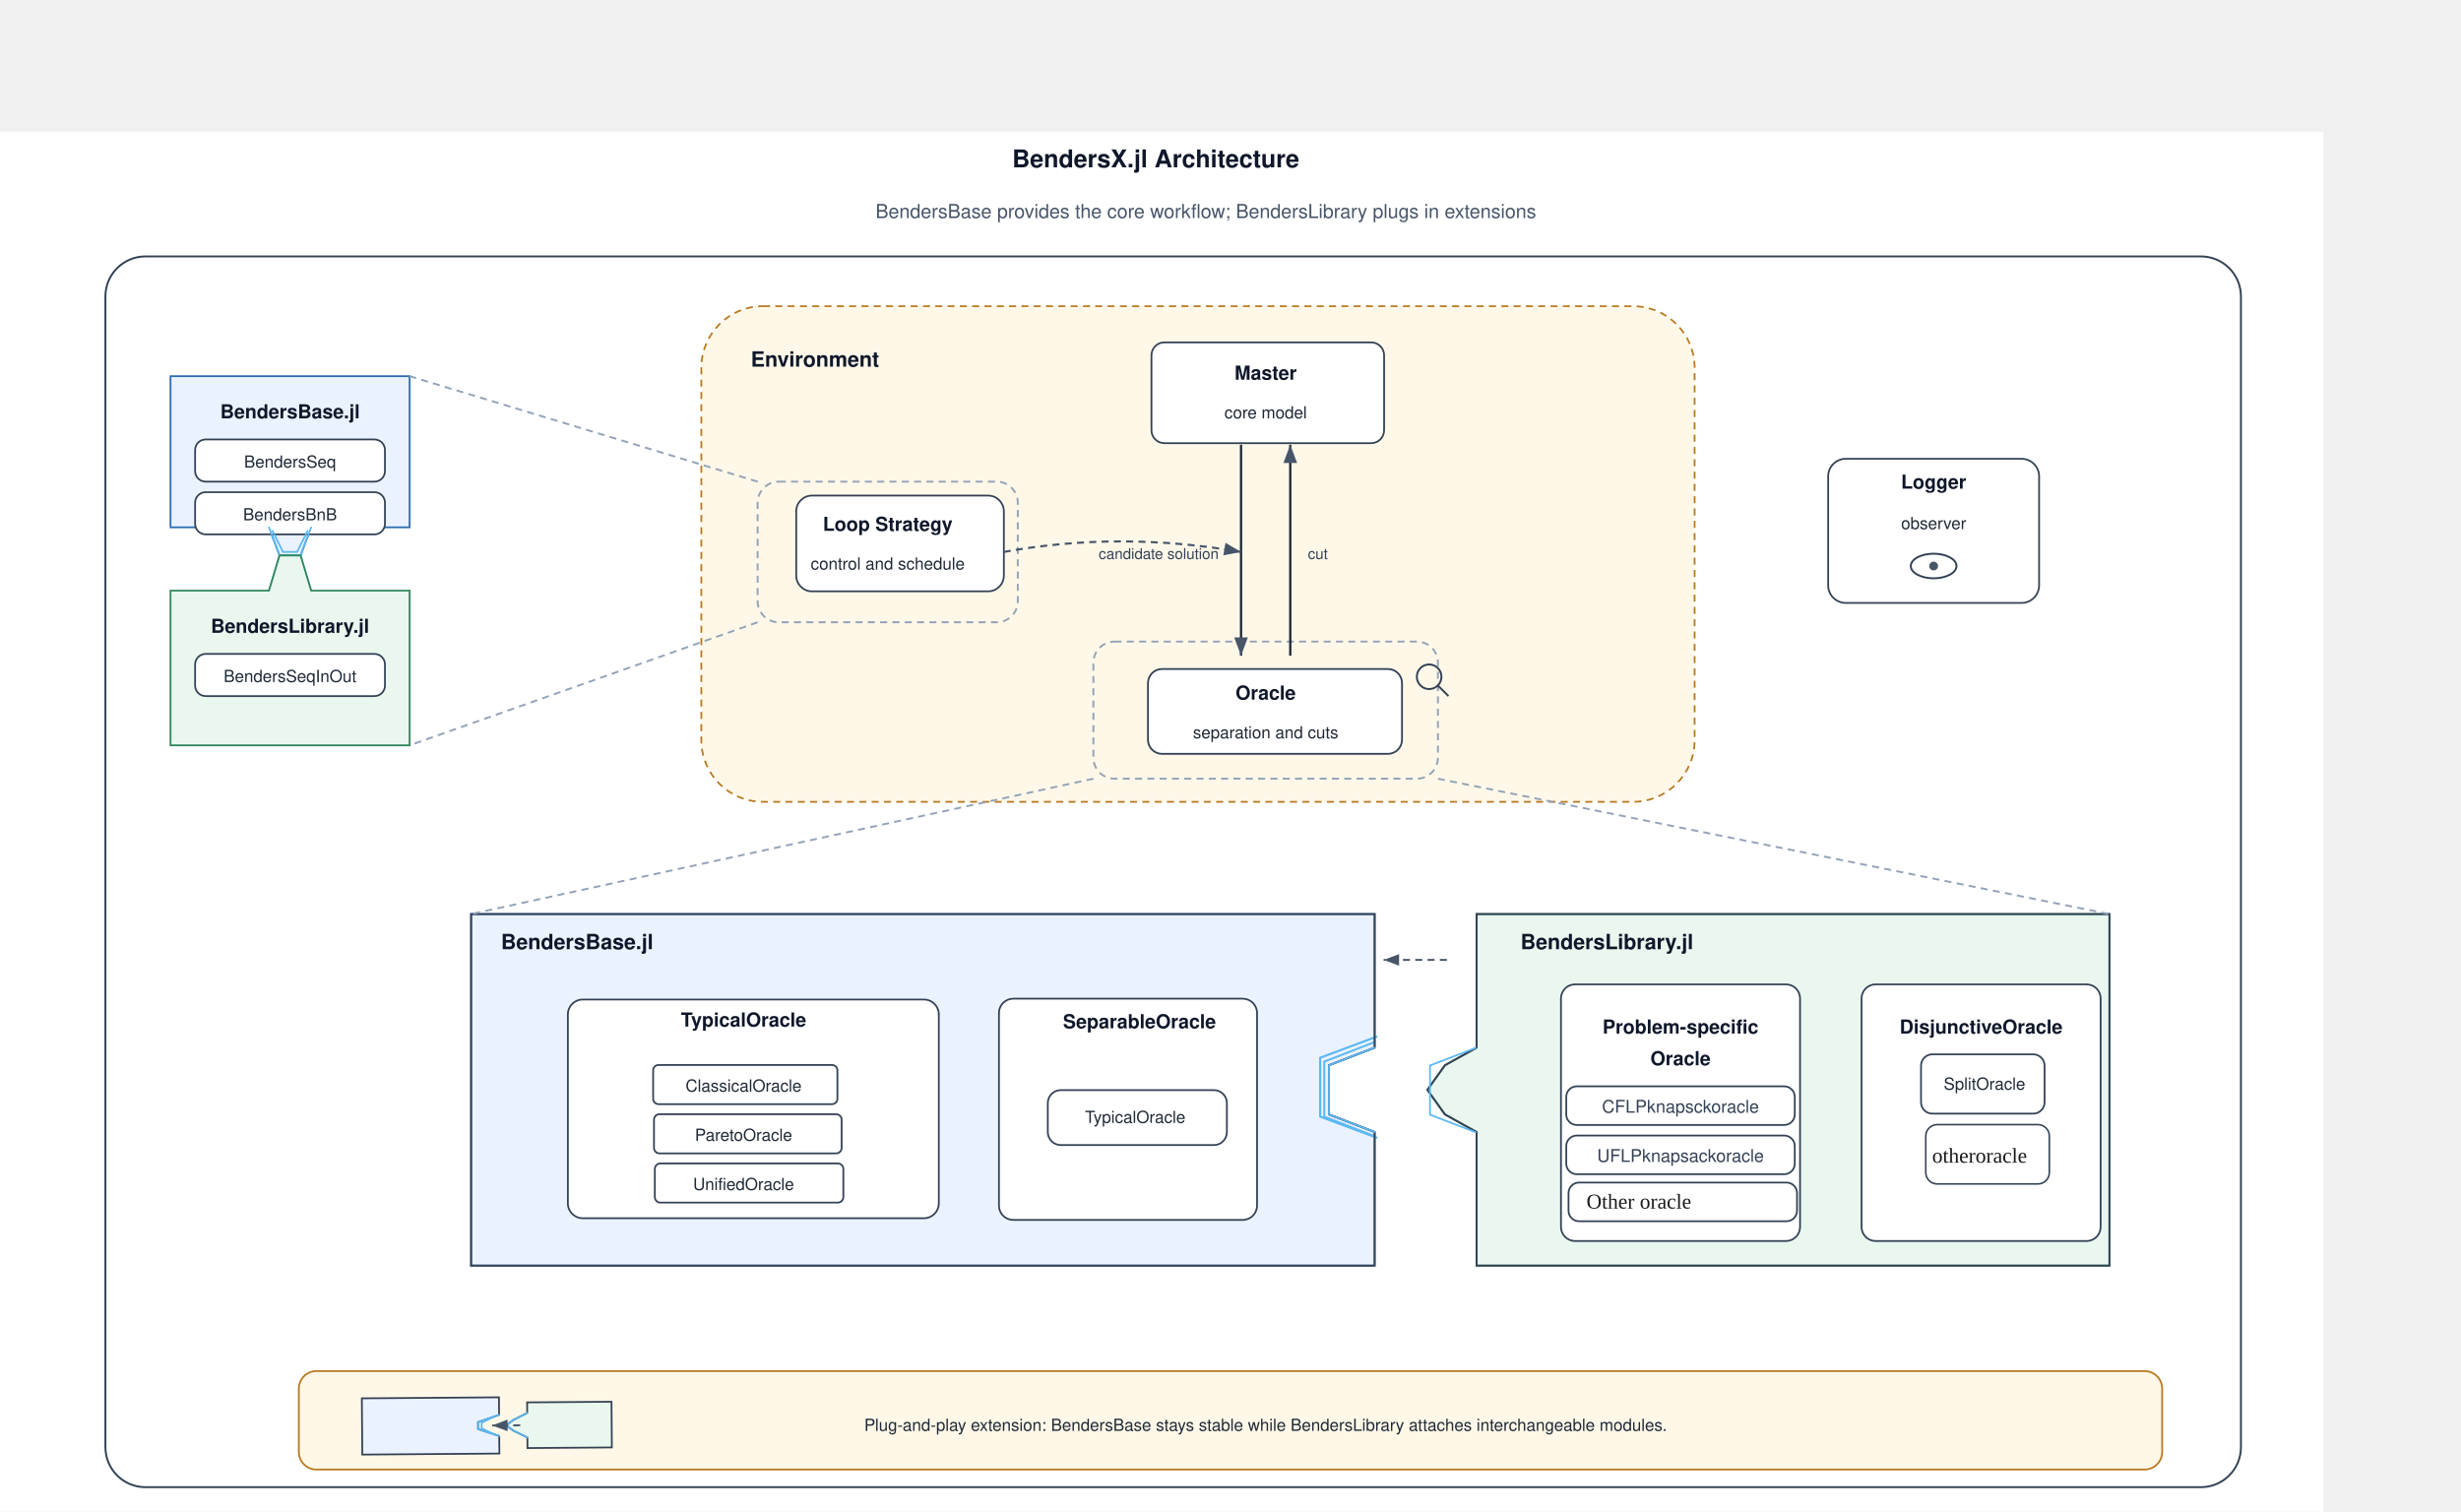
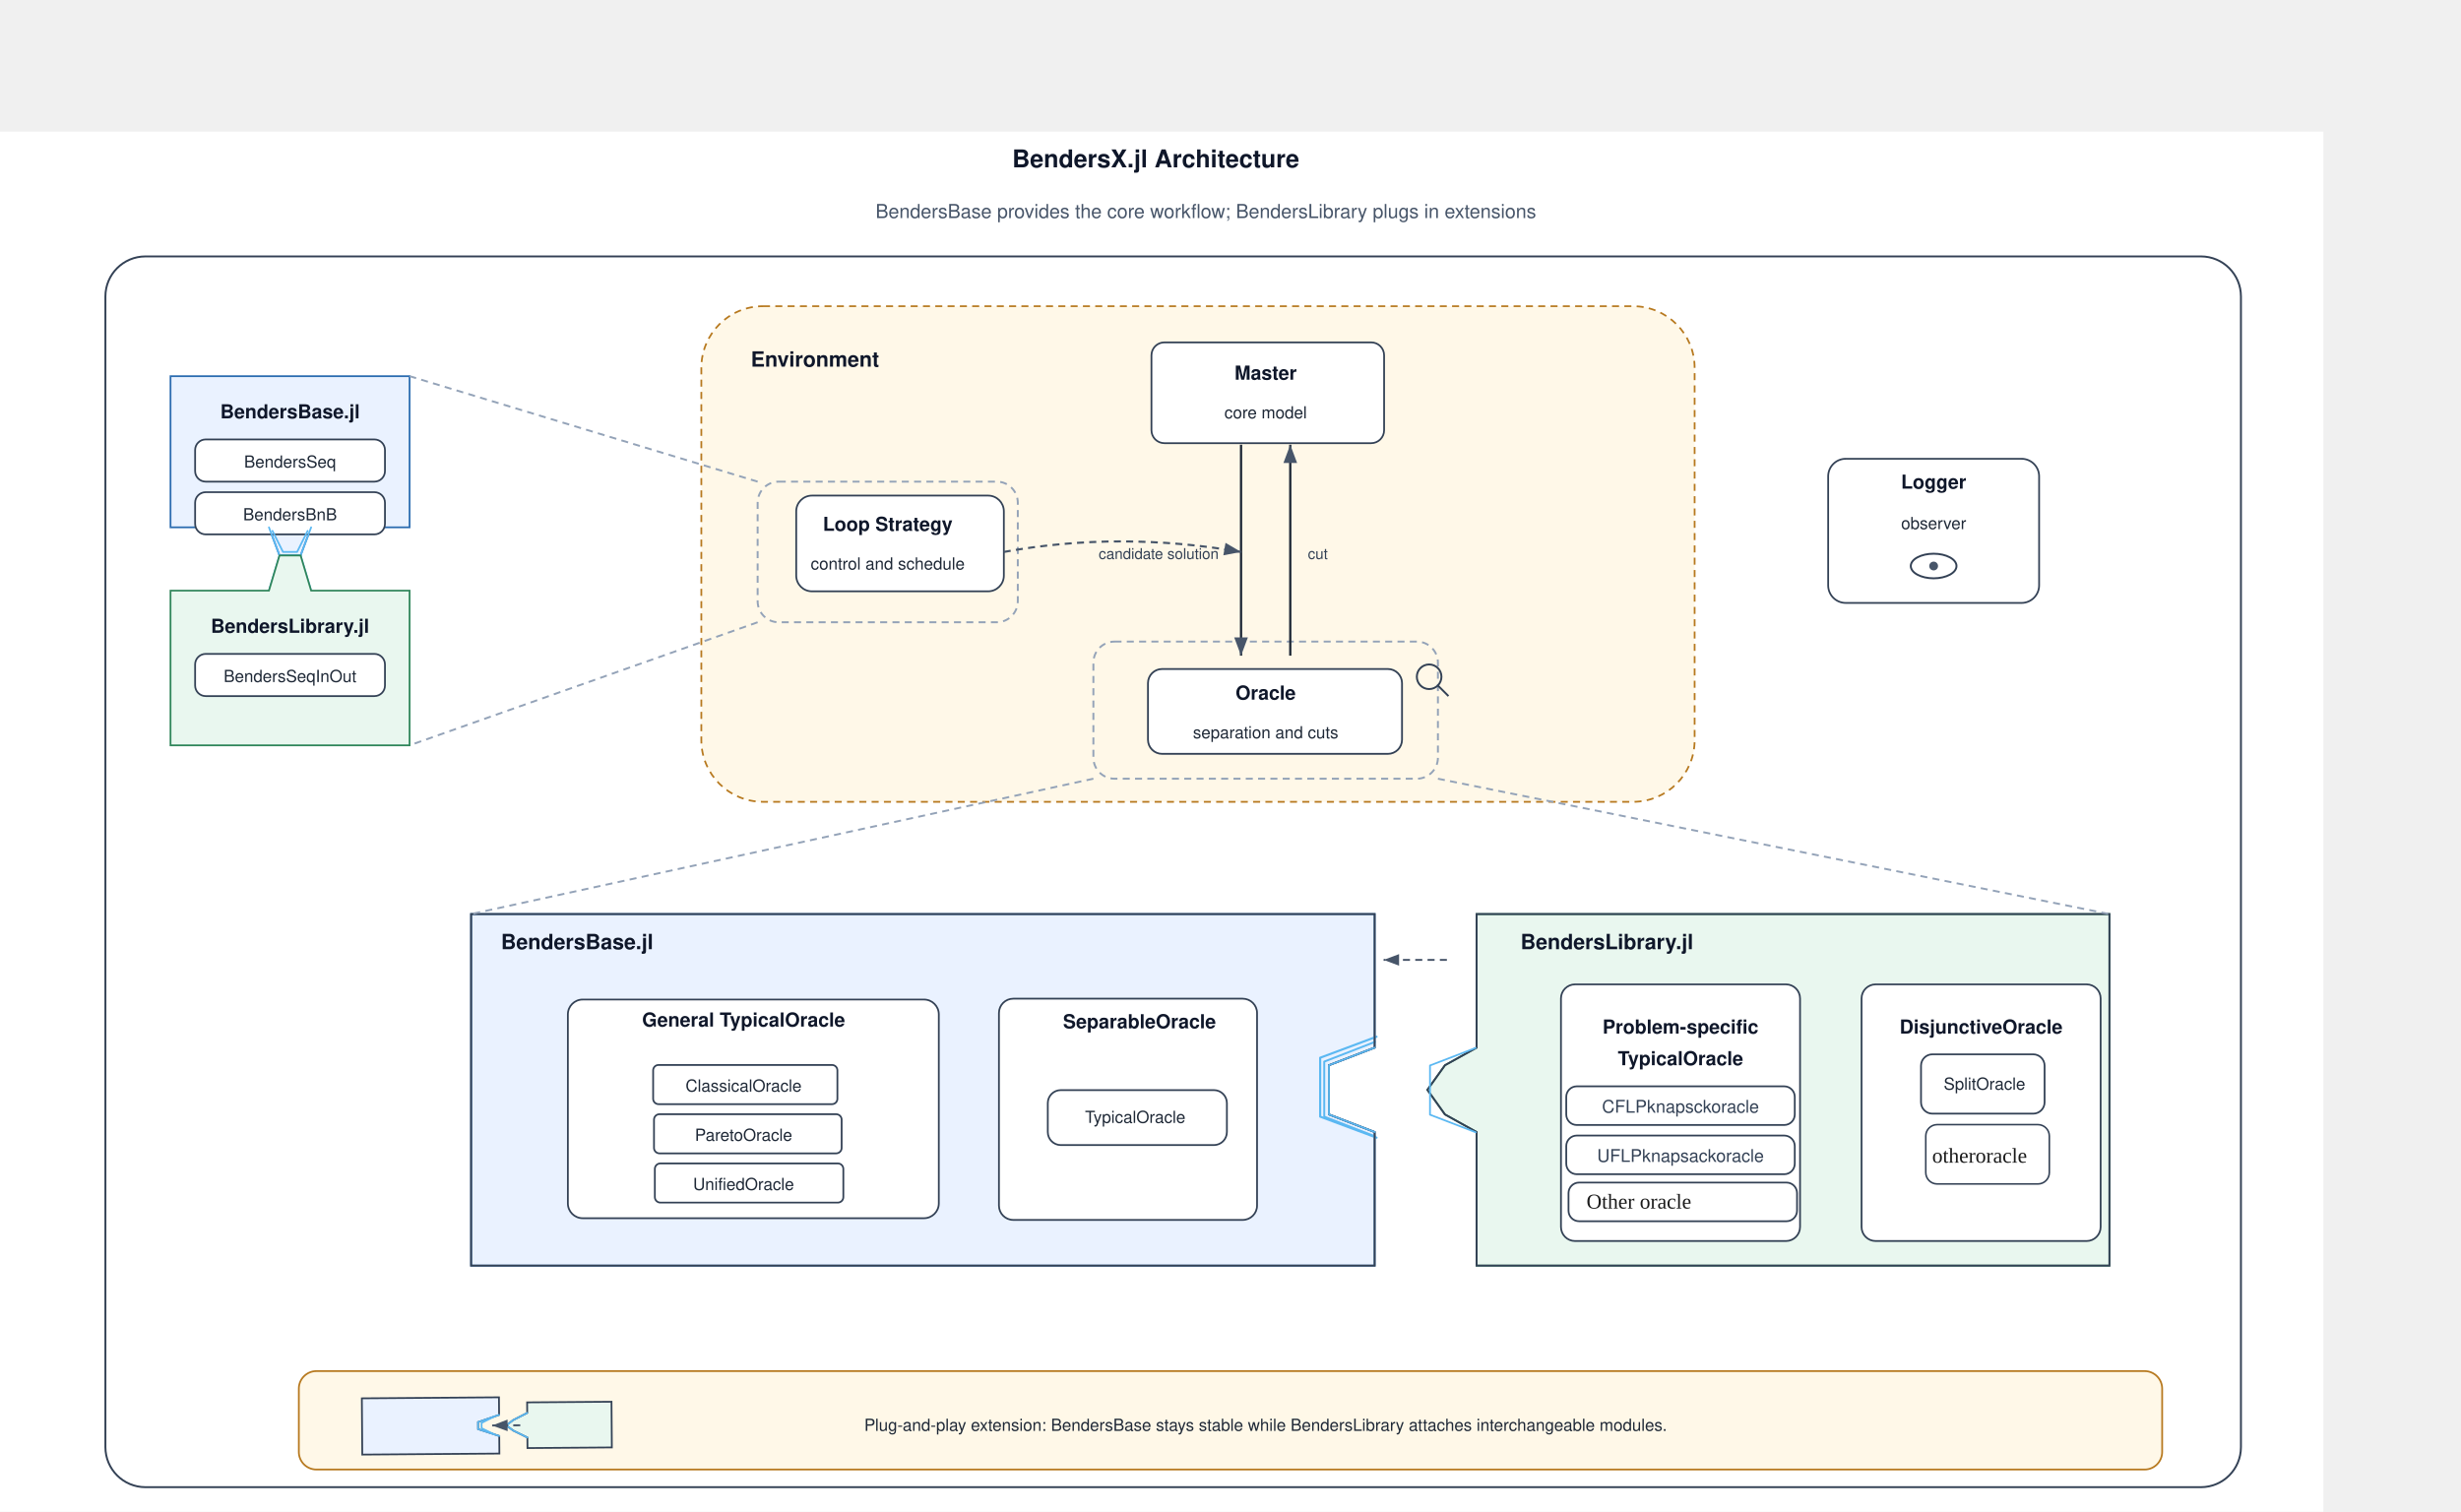
<svg xmlns="http://www.w3.org/2000/svg" width="1400" height="860" viewBox="0 0 1400 860" version="1.1" id="svg50">
  <defs id="defs1">
    <rect x="1113.652" y="615.528" width="6.281" height="22.225" id="rect51" />
    <style id="style1">
      .title {
        font-family: "Helvetica", Arial, sans-serif;
        font-size: 14px;
        font-weight: 700;
        fill: #0F172A;
      }

      .subtitle {
        font-family: "Helvetica", Arial, sans-serif;
        font-size: 11px;
        fill: #475569;
      }

      .cluster-title {
        font-family: "Helvetica", Arial, sans-serif;
        font-size: 12px;
        font-weight: 700;
        fill: #0F172A;
      }

      .box-title {
        font-family: "Helvetica", Arial, sans-serif;
        font-size: 11px;
        font-weight: 700;
        fill: #0F172A;
      }

      .box-text {
        font-family: "Helvetica", Arial, sans-serif;
        font-size: 9.5px;
        fill: #1F2937;
      }

      .label {
        font-family: "Helvetica", Arial, sans-serif;
        font-size: 8.5px;
        fill: #334155;
      }

      .outer {
        fill: none;
        stroke: #334155;
        stroke-width: 1.1;
      }

      .loop {
        fill: #FFF8E8;
        stroke: #B7791F;
        stroke-width: 1.0;
        stroke-dasharray: 4 3;
      }

      .base {
        fill: #EAF2FF;
        stroke: #2B6CB0;
        stroke-width: 1.0;
      }

      .ext {
        fill: #E9F7EF;
        stroke: #2F855A;
        stroke-width: 1.0;
      }

      .box {
        fill: #FFFFFF;
        stroke: #334155;
        stroke-width: 1.0;
      }

      .band {
        fill: #FFF8E8;
        stroke: #B7791F;
        stroke-width: 1.0;
      }

      .arrow {
        stroke: #1F2937;
        stroke-width: 1.3;
        fill: none;
        marker-end: url(#arrow);
      }

      .arrow-dashed {
        stroke: #475569;
        stroke-width: 1.2;
        fill: none;
        stroke-dasharray: 4 3;
        marker-end: url(#arrow);
      }

      .zoom-line {
        stroke: #94A3B8;
        stroke-width: 1.1;
        fill: none;
        stroke-dasharray: 4 3;
      }

      .zoom-focus {
        fill: none;
        stroke: #94A3B8;
        stroke-width: 1.1;
        stroke-dasharray: 4 3;
      }

      .iface-line {
        fill: none;
        stroke: #5BB8F2;
        stroke-width: 1.0;
        stroke-linecap: round;
        stroke-linejoin: round;
      }
    </style>
    <marker id="arrow" markerWidth="8" markerHeight="8" refX="8" refY="3" orient="auto" markerUnits="strokeWidth">
      <path d="M0,0 L8,3 L0,6 Z" fill="#475569" id="path1" />
    </marker>
  </defs>
  <rect x="0" y="74.888" width="1321.73" height="785.112" fill="#ffffff" id="rect1" style="stroke-width:0.928" />
  <text x="657.483" y="95.213" text-anchor="middle" class="title" id="text1">BendersX.jl Architecture</text>
  <text x="685.989" y="124.045" text-anchor="middle" class="subtitle" id="text2">BendersBase provides the core workflow; BendersLibrary plugs in extensions</text>
  <rect x="59.964" y="145.874" width="1214.847" height="700.161" rx="22.778" class="outer" id="rect2" />
  <rect x="398.972" y="174.197" width="565.056" height="281.955" rx="35.072" class="loop" id="rect3" />
  <text x="427.127" y="208.59" class="cluster-title" id="text3-1" style="font-weight:700;font-size:12px;font-family:Helvetica, Arial, sans-serif;fill:#0f172a">Environment</text>
  <rect x="655.036" y="194.777" width="132.344" height="57.344" rx="7.352" class="box" id="rect4" />
  <text x="720" y="216" text-anchor="middle" class="box-title" id="text4">Master</text>
  <text x="720" y="238" text-anchor="middle" class="box-text" id="text5">core model</text>
  <rect x="452.948" y="281.936" width="118.116" height="54.464" rx="8.948" class="box" id="rect5" />
  <text x="505" y="302" text-anchor="middle" class="box-title" id="text6">Loop Strategy</text>
  <text x="505" y="324" text-anchor="middle" class="box-text" id="text7">control and schedule</text>
  <rect x="431" y="274" width="148" height="80" rx="12" class="zoom-focus" id="rect7" />
  <rect x="653.055" y="380.594" width="144.519" height="48.261" rx="8.029" class="box" style="stroke-width:1.028" id="rect8" />
  <text x="720" y="398" text-anchor="middle" class="box-title" id="text8">Oracle</text>
  <text x="720" y="420" text-anchor="middle" class="box-text" id="text9">separation and cuts</text>
  <rect x="622" y="365" width="196" height="78" rx="12" class="zoom-focus" id="rect9" />
  <circle cx="813" cy="385" r="7" fill="none" stroke="#334155" stroke-width="1.1" id="circle9" />
  <path d="M818,390 L824,396" stroke="#334155" stroke-width="1.1" fill="none" id="path9" />
  <rect x="1040" y="261" width="120" height="82" rx="10" class="box" id="rect10" />
  <text x="1100" y="278" text-anchor="middle" class="box-title" id="text10">Logger</text>
  <text x="1100" y="301" text-anchor="middle" class="box-text" id="text11">observer</text>
  <ellipse cx="1100" cy="322" rx="13" ry="7" fill="none" stroke="#334155" stroke-width="1.1" id="ellipse11" />
  <circle cx="1100" cy="322" r="2.5" fill="#475569" id="circle11" />
  <path d="M706,253 L706,373" class="arrow" id="path11" />
  <text x="625" y="318" class="label" id="text12">candidate solution</text>
  <path d="M734,373 L734,253" class="arrow" id="path12" />
  <text x="744" y="318" class="label" id="text13">cut</text>
  <path d="M571,314 C615,306 660,306 706,314" class="arrow-dashed" id="path13" />
  <path d="M97,214 L233,214 L233,300 L177,300 L171,316 L159,316 L153,300 L97,300 Z" class="base" id="path14" />
  <text x="165" y="238" text-anchor="middle" class="box-title" id="text14">BendersBase.jl</text>
  <rect x="111" y="250" width="108" height="24" rx="6" class="box" id="rect14" />
  <text x="165" y="266" text-anchor="middle" class="box-text" id="text15">BendersSeq</text>
  <rect x="111" y="280" width="108" height="24" rx="6" class="box" id="rect15" />
  <text x="165" y="296" text-anchor="middle" class="box-text" id="text16">BendersBnB</text>
  <path d="M177,300 L171,316 L159,316 L153,300" class="iface-line" id="path16" />
  <path d="M175,302 L169,314 L161,314 L155,302" class="iface-line" id="path17" />
  <path d="M153,336 L159,316 L171,316 L177,336" class="iface-line" id="path18" />
  <path d="M155,334 L161,318 L169,318 L175,334" class="iface-line" id="path19" />
  <path d="M165,346 L165,320" stroke="#475569" stroke-width="1.1" stroke-dasharray="4 3" fill="none" marker-end="url(#arrow)" id="path20" />
  <path d="M97,336 L153,336 L159,316 L171,316 L177,336 L233,336 L233,424 L97,424 Z" class="ext" id="path21" />
  <text x="165" y="360" text-anchor="middle" class="box-title" id="text21">BendersLibrary.jl</text>
  <rect x="111" y="372" width="108" height="24" rx="6" class="box" id="rect21" />
  <text x="165" y="388" text-anchor="middle" class="box-text" id="text22">BendersSeqInOut</text>
  <path d="M268,520 L782,520 L782,596 L756,606 L756,634 L782,644 L782,720 L268,720 Z" class="base" id="path22" />
  <path d="m 783.078,589.765 -32.066,11.968 v 33.511 l 32.066,11.968" class="iface-line" id="path24-4-5" style="fill:none;stroke:#5bb8f2;stroke-width:1.215;stroke-linecap:round;stroke-linejoin:round" />
  <path d="m 782.118,592.747 -28.786,11.184 V 635.248 l 28.786,11.184" class="iface-line" id="path24-4-2" style="fill:none;stroke:#5bb8f2;stroke-width:1.113;stroke-linecap:round;stroke-linejoin:round" />
  <path d="M268,520 L782,520 L782,596 L756,606 L756,634 L782,644 L782,720 L268,720 Z" class="outer" id="path23" />
  <path d="M782,596 L756,606 L756,634 L782,644" class="iface-line" id="path24" />
  <text x="285" y="540" class="cluster-title" id="text25">BendersBase.jl</text>
  <rect x="323.048" y="568.621" width="211.017" height="124.41" rx="8.441" class="box" id="rect25" />
-   <text x="423" y="584" text-anchor="middle" class="box-title" id="text26">TypicalOracle</text>
+   <text x="423" y="584" text-anchor="middle" class="box-title" id="text26">General TypicalOracle</text>
  <rect x="371.556" y="605.859" width="104.821" height="22.282" rx="3.053" class="box" id="rect26" />
  <text x="423" y="621" text-anchor="middle" class="box-text" id="text27">ClassicalOracle</text>
  <rect x="372.042" y="633.862" width="106.748" height="22.276" rx="3.109" class="box" id="rect27" />
  <text x="423" y="649" text-anchor="middle" class="box-text" id="text28">ParetoOracle</text>
  <rect x="372.526" y="661.863" width="107.229" height="22.274" rx="3.123" class="box" id="rect28" />
  <text x="423" y="677" text-anchor="middle" class="box-text" id="text29">UnifiedOracle</text>
  <rect x="568.279" y="568.133" width="146.824" height="125.869" rx="8.157" class="box" id="rect29" />
  <text x="648.213" y="584.966" text-anchor="middle" class="box-title" id="text30">SeparableOracle</text>
  <rect x="596.061" y="620.151" width="101.89" height="31.272" rx="7.41" class="box" id="rect30" />
  <text x="645.798" y="638.82" text-anchor="middle" class="box-text" id="text31">TypicalOracle</text>
  <path d="M840,520 L1200,520 L1200,720 L840,720 L840,644 L822,634 L812,620 L822,606 L840,596 Z" class="ext" id="path31" />
  <path d="M840,520 L1200,520 L1200,720 L840,720 L840,644 L822,634 L812,620 L822,606 L840,596 Z" class="outer" id="path32" />
  <path d="m 839.489,596.14 -26,10 v 28 l 26,10" class="iface-line" id="path24-4" style="fill:none;stroke:#5bb8f2;stroke-width:1;stroke-linecap:round;stroke-linejoin:round" />
  <path d="m 823.101,546.079 h -36" stroke="#475569" stroke-width="1.1" stroke-dasharray="4, 3" fill="none" marker-end="url(#arrow)" id="path35" />
  <text x="865" y="540" class="cluster-title" id="text35">BendersLibrary.jl</text>
  <rect x="888" y="560" width="136" height="146" rx="8" class="box" id="rect35" />
  <rect x="892.287" y="672.747" width="130" height="22" rx="6" class="box" id="rect37-3" style="fill:#ffffff;stroke:#334155;stroke-width:1" />
  <text x="956" y="588" text-anchor="middle" class="box-title" id="text36">Problem-specific</text>
-   <text x="956" y="606" text-anchor="middle" class="box-title" id="text37">Oracle</text>
+   <text x="956" y="606" text-anchor="middle" class="box-title" id="text37">TypicalOracle</text>
  <rect x="891" y="618" width="130" height="22" rx="6" class="box" id="rect37" />
  <text x="956" y="633" text-anchor="middle" class="label" style="font-size:10px;" id="text38">CFLPknapsckoracle</text>
  <rect x="891" y="646" width="130" height="22" rx="6" class="box" id="rect38" />
  <text x="956" y="661" text-anchor="middle" class="label" style="font-size:10px;" id="text39">UFLPknapsackoracle</text>
  <rect x="1059" y="560" width="136" height="146" rx="8" class="box" id="rect39" />
  <rect x="1095.521" y="639.79" width="70.296" height="33.745" rx="6.475" class="box" id="rect40-2" style="fill:#ffffff;stroke:#334155;stroke-width:0.906" />
  <text x="1127" y="588" text-anchor="middle" class="box-title" id="text40">DisjunctiveOracle</text>
  <rect x="1092.818" y="599.796" width="70.296" height="33.745" rx="6.475" class="box" id="rect40" />
  <text x="1128.933" y="619.91" text-anchor="middle" class="box-text" id="text41">SplitOracle</text>
  <path d="M431,274 L233,214" class="zoom-line" id="path41" />
  <path d="M431,354 L233,424" class="zoom-line" id="path42" />
  <path d="M622,443 L268,520" class="zoom-line" id="path43" />
  <path d="M818,443 L1200,520" class="zoom-line" id="path44" />
  <rect x="170" y="780" width="1060" height="56" rx="10" class="band" id="rect44" />
  <g transform="rotate(-0.4290381,105268.69,-27088.1)" id="g50">
    <path d="m 0,8 h 78 v 10 l -12,4 v 4 l 12,4 V 40 H 0 Z" fill="#eaf2ff" stroke="#334155" stroke-width="1" id="path45" />
    <path d="m 78,18 -12,4 v 4 l 12,4" class="iface-line" id="path46" />
    <path d="m 75,19 -7,3.5 v 3 l 7,3.5" class="iface-line" id="path47" />
    <path d="m 94,11 h 48 V 37 H 94 v -6 l -8,-4 -4,-3 4,-3 8,-4 z" fill="#e9f7ef" stroke="#334155" stroke-width="1" id="path48" />
    <path d="m 94,17 -8,4 -4,3 4,3 8,4" class="iface-line" id="path49" />
    <path d="M 90,24 H 74" stroke="#475569" stroke-width="1.1" stroke-dasharray="4, 3" fill="none" marker-end="url(#arrow)" id="path50" />
  </g>
  <text x="720" y="814" text-anchor="middle" class="box-text" id="text50">Plug-and-play extension: BendersBase stays stable while
    BendersLibrary attaches interchangeable modules.</text>
-   <text xml:space="preserve" id="text51" style="fill:#1a1a1a;text-orientation:auto;writing-mode:lr-tb;direction:ltr;white-space:pre;shape-inside:url(#rect51)" />
+   <text xml:space="preserve" id="text51" style="writing-mode:lr-tb;direction:ltr;white-space:pre;shape-inside:url(#rect51);display:inline;fill:#1a1a1a" />
  <text xml:space="preserve" style="writing-mode:lr-tb;direction:ltr;fill:#1a1a1a" x="1099.157" y="661.427" id="text52">
    <tspan id="tspan52" x="1099.157" y="661.427">otheroracle</tspan>
  </text>
  <text xml:space="preserve" style="writing-mode:lr-tb;direction:ltr;fill:#1a1a1a" x="902.517" y="687.517" id="text53">
    <tspan id="tspan53" x="902.517" y="687.517">Other oracle</tspan>
  </text>
</svg>
